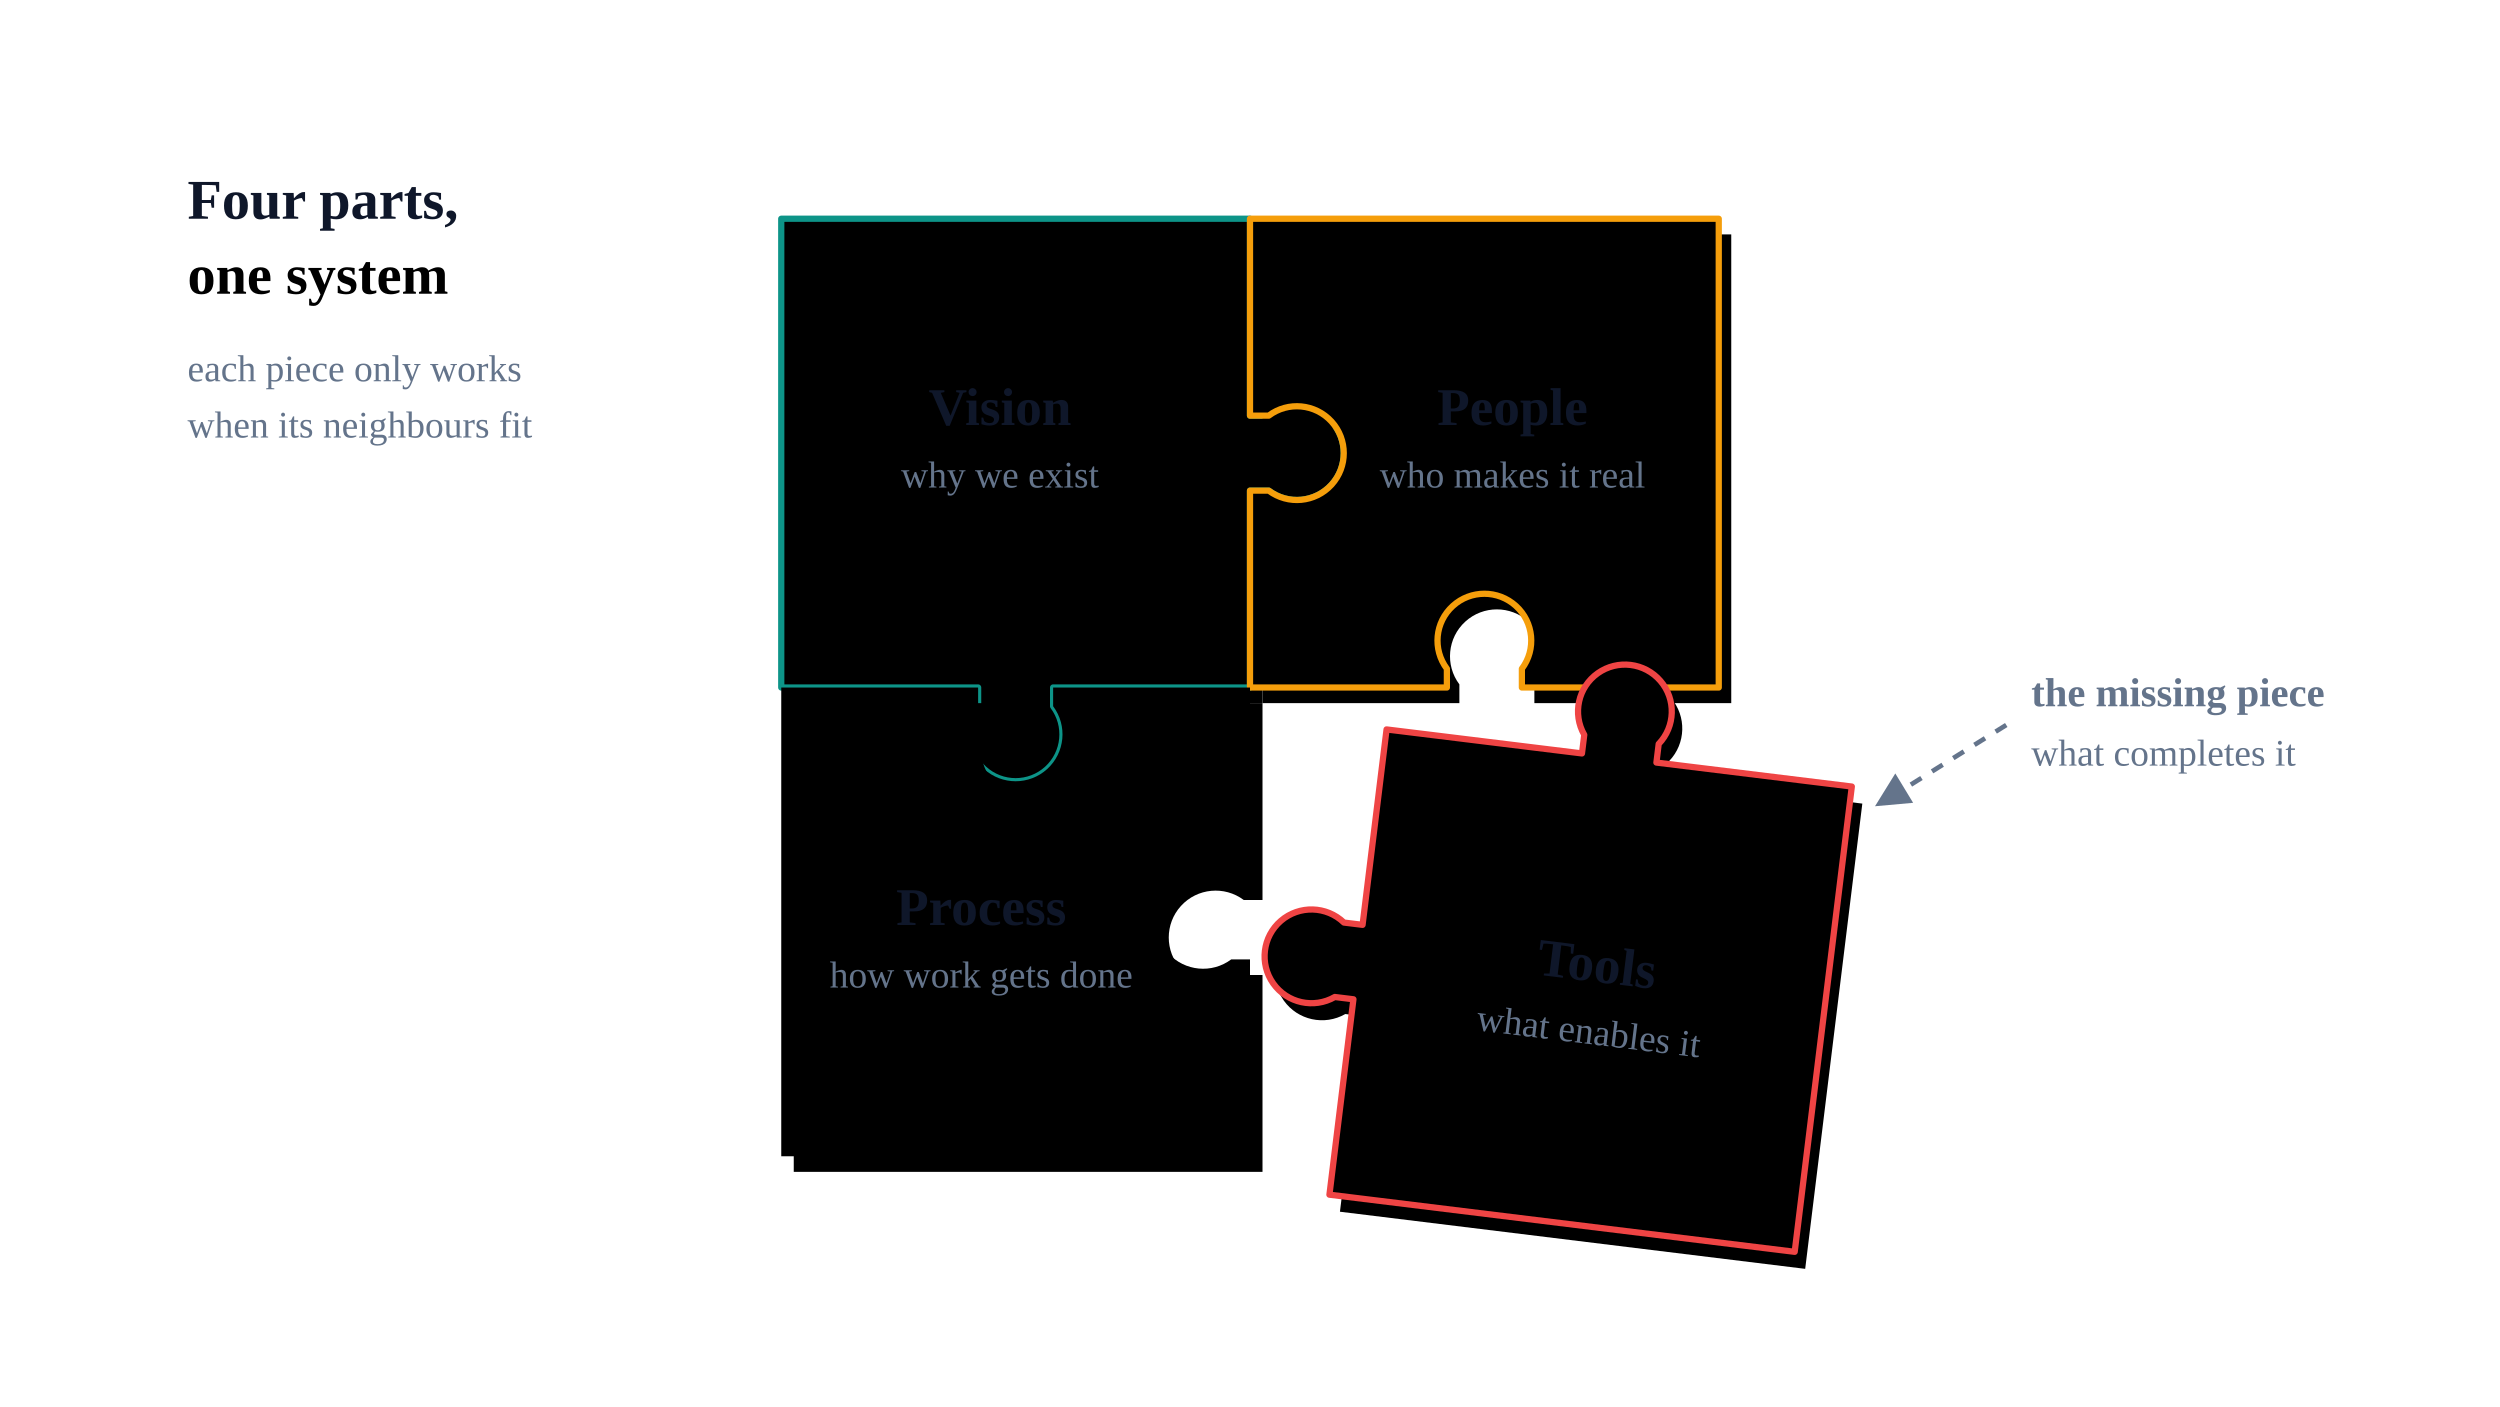
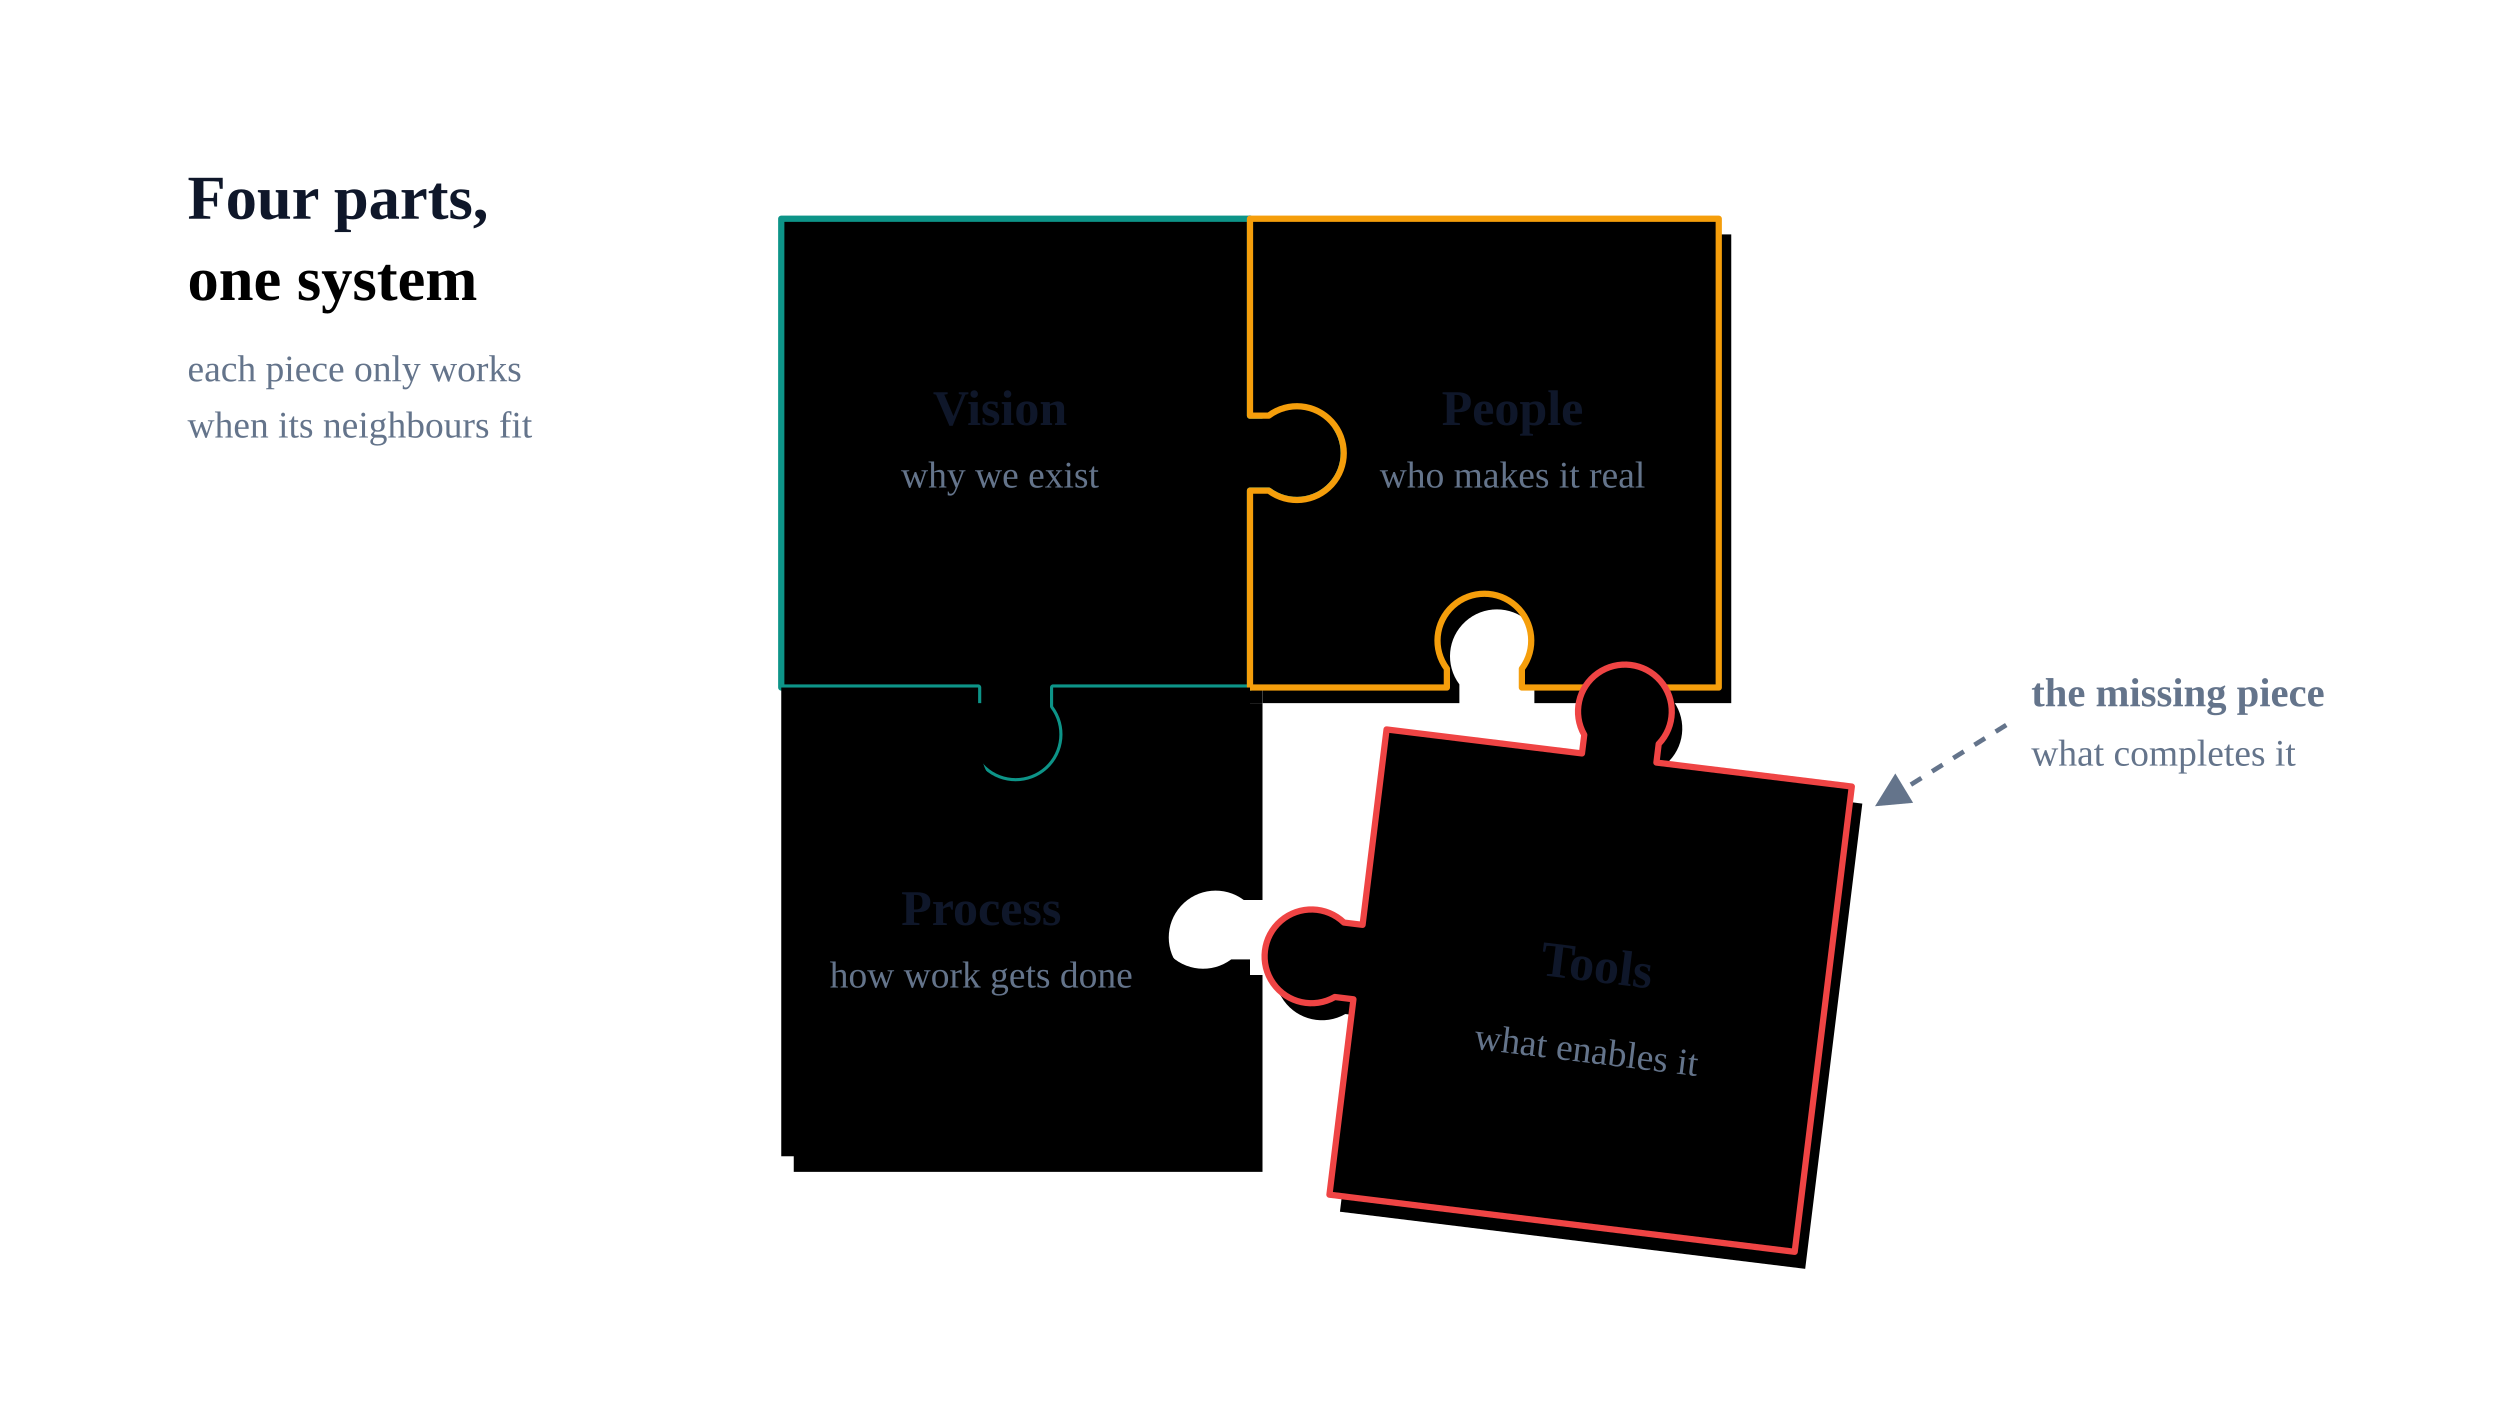
<svg xmlns="http://www.w3.org/2000/svg" viewBox="0 0 800 450" role="img" aria-label="Four interlocking puzzle pieces Vision, People, Process and Tools, with the Tools piece lifted out" style="width:100%;height:auto">
  <g>
    <path d="M 250 70 L 400 70 L 400 133 L 406 133 A 15 15 0 1 1 406 157 L 400 157 L 400 220 L 337 220 L 337 226 A 15 15 0 1 1 313 226 L 313 220 L 250 220 L 250 70 Z" transform="translate(4 5)" style="fill:color-mix(in srgb, var(--teal,#0d9488) 22%, transparent);stroke:color-mix(in srgb, var(--teal,#0d9488) 45%, transparent);stroke-width:1.5" stroke-linejoin="round" />
    <path d="M 250 70 L 400 70 L 400 133 L 406 133 A 15 15 0 1 1 406 157 L 400 157 L 400 220 L 337 220 L 337 226 A 15 15 0 1 1 313 226 L 313 220 L 250 220 L 250 70 Z" style="fill:color-mix(in srgb, var(--teal,#0d9488) 22%, var(--surface,#ffffff));stroke:var(--teal,#0d9488);stroke-width:2" stroke-linejoin="round" />
-     <text x="320" y="136" text-anchor="middle" style="font-family:var(--font-head,ui-sans-serif,system-ui);font-size:17px;font-weight:700;fill:var(--text,#0f172a)">Vision</text>
+     <text x="320" y="136" text-anchor="middle" style="font-family:var(--font-head,ui-sans-serif,system-ui);font-size:16px;font-weight:700;fill:var(--text,#0f172a)">Vision</text>
    <text x="320" y="156" text-anchor="middle" style="font-family:var(--font-sans,ui-sans-serif,system-ui);font-size:12px;fill:var(--text-muted,#64748b)">why we exist</text>
  </g>
  <g>
    <path d="M 400 70 L 550 70 L 550 220 L 487 220 L 487 214 A 15 15 0 1 0 463 214 L 463 220 L 400 220 L 400 157 L 406 157 A 15 15 0 1 0 406 133 L 400 133 L 400 70 Z" transform="translate(4 5)" style="fill:color-mix(in srgb, var(--amber,#f59e0b) 22%, transparent);stroke:color-mix(in srgb, var(--amber,#f59e0b) 45%, transparent);stroke-width:1.5" stroke-linejoin="round" />
    <path d="M 400 70 L 550 70 L 550 220 L 487 220 L 487 214 A 15 15 0 1 0 463 214 L 463 220 L 400 220 L 400 157 L 406 157 A 15 15 0 1 0 406 133 L 400 133 L 400 70 Z" style="fill:color-mix(in srgb, var(--amber,#f59e0b) 22%, var(--surface,#ffffff));stroke:var(--amber,#f59e0b);stroke-width:2" stroke-linejoin="round" />
-     <text x="484" y="136" text-anchor="middle" style="font-family:var(--font-head,ui-sans-serif,system-ui);font-size:17px;font-weight:700;fill:var(--text,#0f172a)">People</text>
+     <text x="484" y="136" text-anchor="middle" style="font-family:var(--font-head,ui-sans-serif,system-ui);font-size:16px;font-weight:700;fill:var(--text,#0f172a)">People</text>
    <text x="484" y="156" text-anchor="middle" style="font-family:var(--font-sans,ui-sans-serif,system-ui);font-size:12px;fill:var(--text-muted,#64748b)">who makes it real</text>
  </g>
  <g>
    <path d="M 250 220 L 313 220 L 313 226 A 15 15 0 1 0 337 226 L 337 220 L 400 220 L 400 283 L 394 283 A 15 15 0 1 0 394 307 L 400 307 L 400 370 L 250 370 L 250 220 Z" transform="translate(4 5)" style="fill:color-mix(in srgb, var(--deep-blue,#2c4a7c) 22%, transparent);stroke:color-mix(in srgb, var(--deep-blue,#2c4a7c) 45%, transparent);stroke-width:1.5" stroke-linejoin="round" />
    <path d="M 250 220 L 313 220 L 313 226 A 15 15 0 1 0 337 226 L 337 220 L 400 220 L 400 283 L 394 283 A 15 15 0 1 0 394 307 L 400 307 L 400 370 L 250 370 L 250 220 Z" style="fill:color-mix(in srgb, var(--deep-blue,#2c4a7c) 22%, var(--surface,#ffffff));stroke:color-mix(in srgb, var(--deep-blue,#2c4a7c) 55%, var(--text,#0f172a));stroke-width:2" stroke-linejoin="round" />
-     <text x="314" y="296" text-anchor="middle" style="font-family:var(--font-head,ui-sans-serif,system-ui);font-size:17px;font-weight:700;fill:var(--text,#0f172a)">Process</text>
+     <text x="314" y="296" text-anchor="middle" style="font-family:var(--font-head,ui-sans-serif,system-ui);font-size:16px;font-weight:700;fill:var(--text,#0f172a)">Process</text>
    <text x="314" y="316" text-anchor="middle" style="font-family:var(--font-sans,ui-sans-serif,system-ui);font-size:12px;fill:var(--text-muted,#64748b)">how work gets done</text>
  </g>
  <g transform="translate(34 22) rotate(7 475 295)">
    <path d="M 400 220 L 463 220 L 463 214 A 15 15 0 1 1 487 214 L 487 220 L 550 220 L 550 370 L 400 370 L 400 307 L 394 307 A 15 15 0 1 1 394 283 L 400 283 L 400 220 Z" transform="translate(4 5)" style="fill:color-mix(in srgb, var(--coral,#ef4444) 22%, transparent);stroke:color-mix(in srgb, var(--coral,#ef4444) 45%, transparent);stroke-width:1.5" stroke-linejoin="round" />
    <path d="M 400 220 L 463 220 L 463 214 A 15 15 0 1 1 487 214 L 487 220 L 550 220 L 550 370 L 400 370 L 400 307 L 394 307 A 15 15 0 1 1 394 283 L 400 283 L 400 220 Z" style="fill:color-mix(in srgb, var(--coral,#ef4444) 22%, var(--surface,#ffffff));stroke:var(--coral,#ef4444);stroke-width:2" stroke-linejoin="round" />
-     <text x="476" y="292" text-anchor="middle" style="font-family:var(--font-head,ui-sans-serif,system-ui);font-size:17px;font-weight:700;fill:var(--text,#0f172a)">Tools</text>
-     <text x="476" y="312" text-anchor="middle" style="font-family:var(--font-sans,ui-sans-serif,system-ui);font-size:12px;fill:var(--text-muted,#64748b)">what enables it</text>
+     <text x="476" y="292" text-anchor="middle" style="font-family:var(--font-head,ui-sans-serif,system-ui);font-size:16px;font-weight:700;fill:var(--text,#0f172a)">Tools</text>
+     <text x="476" y="318" text-anchor="middle" style="font-family:var(--font-sans,ui-sans-serif,system-ui);font-size:12px;fill:var(--text-muted,#64748b)">what enables it</text>
  </g>
  <line x1="642" y1="232" x2="610" y2="252" style="stroke:var(--text-muted,#64748b);stroke-width:1.5" stroke-dasharray="4 4" />
  <polygon points="600,258 606.5,247.5 612.2,256.9" style="fill:var(--text-muted,#64748b)" />
  <text x="650" y="226" style="font-family:var(--font-head,ui-sans-serif,system-ui);font-size:13px;font-weight:600;fill:var(--text-muted,#64748b)">the missing piece</text>
  <text x="650" y="245" style="font-family:var(--font-sans,ui-sans-serif,system-ui);font-size:12px;fill:var(--text-muted,#64748b)">what completes it</text>
-   <text x="60" y="70" style="font-family:var(--font-head,ui-sans-serif,system-ui);font-size:18px;font-weight:700;fill:var(--text,#0f172a)">Four parts,</text>
-   <text x="60" y="94" style="font-family:var(--font-head,ui-sans-serif,system-ui);font-size:18px;font-weight:700;fill:color-mix(in srgb, var(--accent,#0d9488) 70%, var(--text,#0f172a))">one system</text>
+   <text x="60" y="70" style="font-family:var(--font-head,ui-sans-serif,system-ui);font-size:20px;font-weight:700;fill:var(--text,#0f172a)">Four parts,</text>
+   <text x="60" y="96" style="font-family:var(--font-head,ui-sans-serif,system-ui);font-size:20px;font-weight:700;fill:color-mix(in srgb, var(--accent,#0d9488) 70%, var(--text,#0f172a))">one system</text>
  <text x="60" y="122" style="font-family:var(--font-sans,ui-sans-serif,system-ui);font-size:12px;fill:var(--text-muted,#64748b)">each piece only works</text>
  <text x="60" y="140" style="font-family:var(--font-sans,ui-sans-serif,system-ui);font-size:12px;fill:var(--text-muted,#64748b)">when its neighbours fit</text>
</svg>
